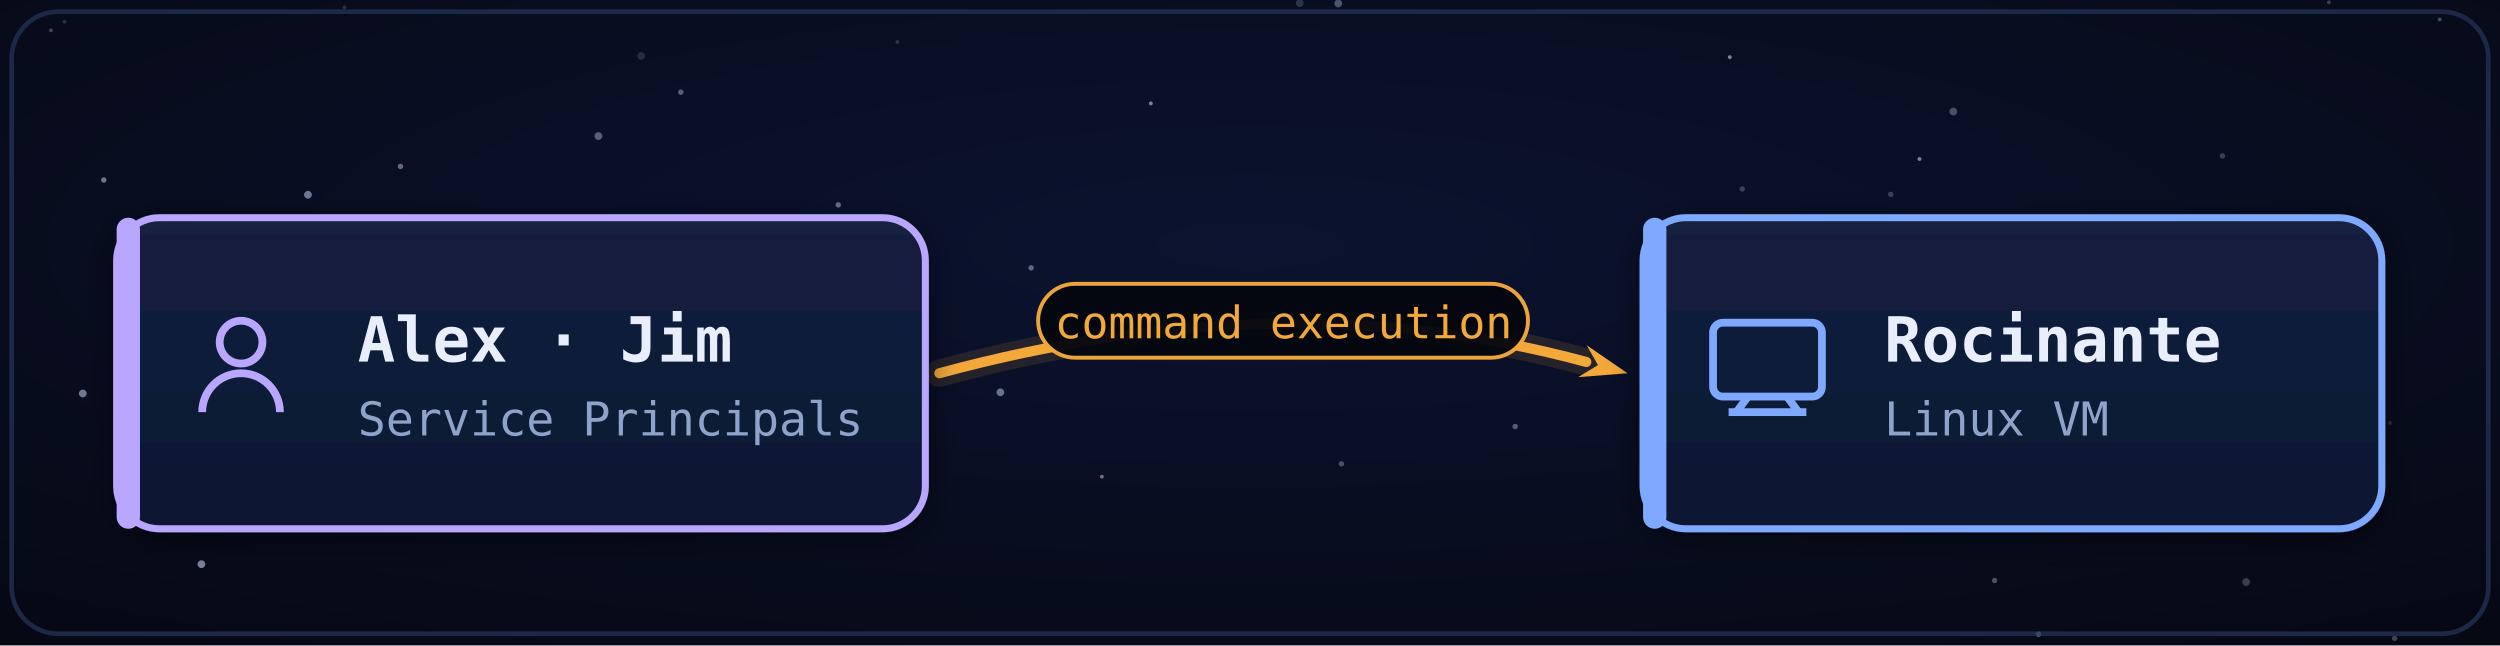
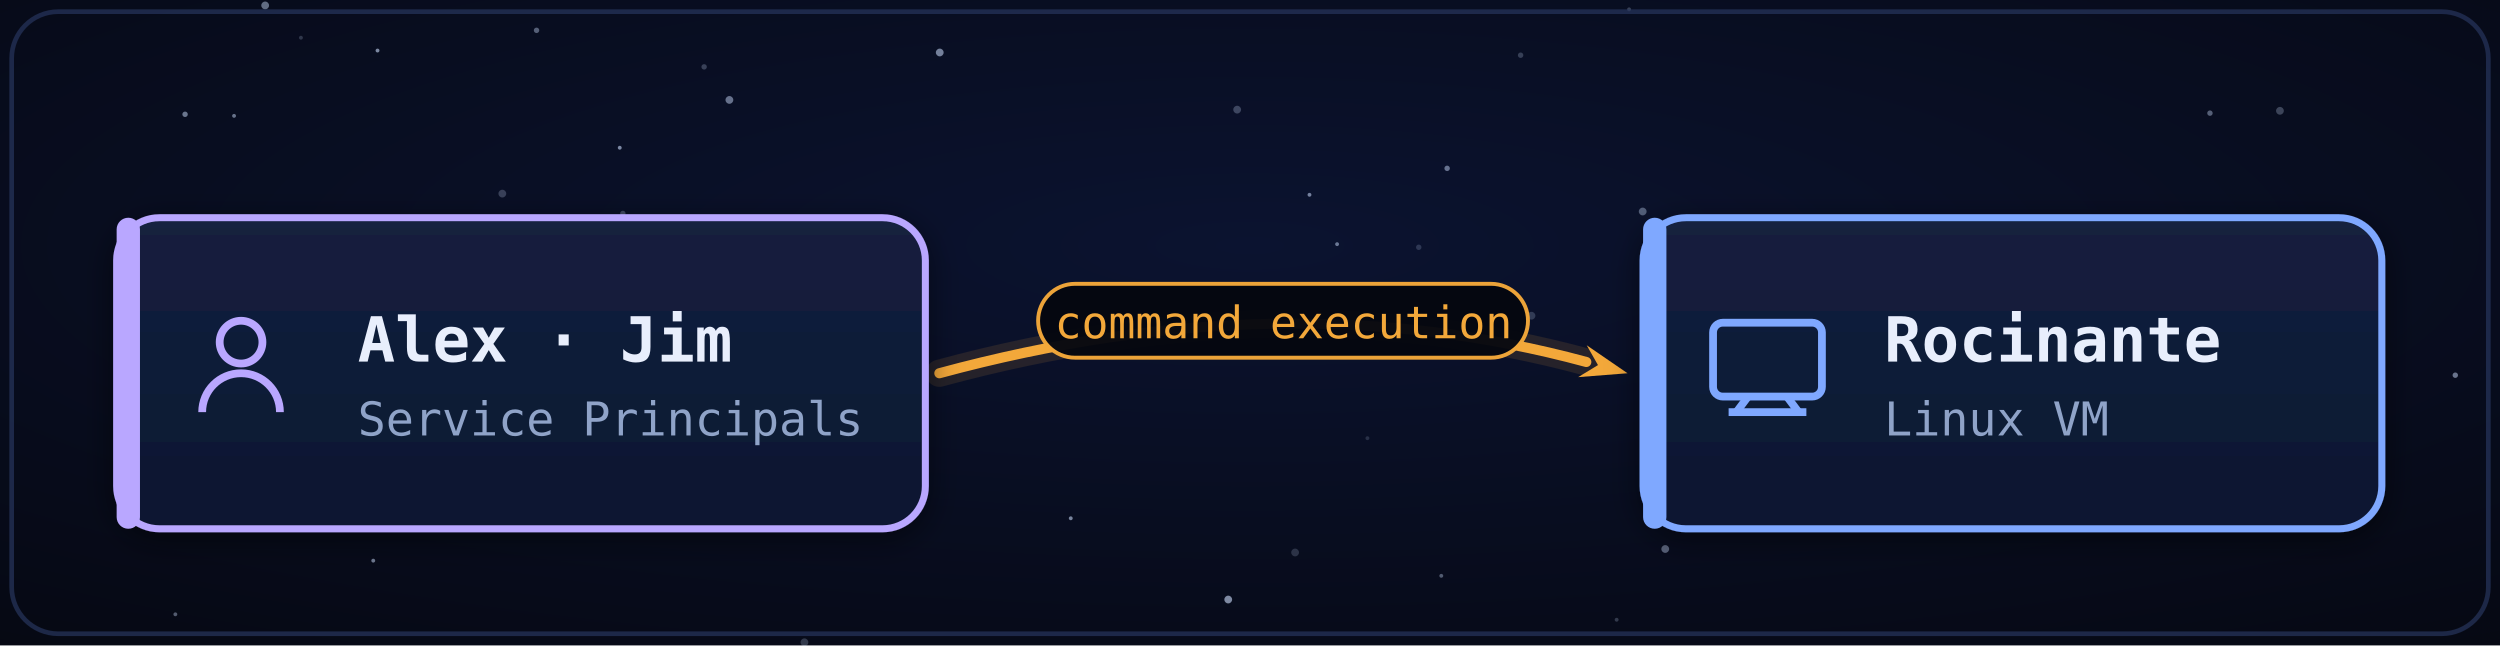
<svg xmlns="http://www.w3.org/2000/svg" width="643" height="166" viewBox="0 0 643 166" font-family="monospace">
  <defs>
    <radialGradient id="bg" cx="50%" cy="38%" r="90%">
      <stop offset="0%" stop-color="#0b1330" />
      <stop offset="100%" stop-color="#05070f" />
    </radialGradient>
    <linearGradient id="cg" x1="0" y1="0" x2="0" y2="1">
      <stop offset="0%" stop-color="#13203f" />
      <stop offset="100%" stop-color="#0e1730" />
    </linearGradient>
    <filter id="sf" x="-40%" y="-40%" width="180%" height="180%">
      <feDropShadow dx="0" dy="2" stdDeviation="4" flood-color="#000" flood-opacity="0.5" />
    </filter>
  </defs>
  <rect width="643" height="166" fill="url(#bg)" />
  <g>
-     <circle cx="496.5" cy="86.6" r="1.0" fill="#cfe0ff" opacity="0.32" />
-     <circle cx="230.8" cy="10.8" r="0.5" fill="#cfe0ff" opacity="0.18" />
-     <circle cx="502.4" cy="28.7" r="1.0" fill="#cfe0ff" opacity="0.31" />
-     <circle cx="205.3" cy="111.4" r="0.5" fill="#cfe0ff" opacity="0.32" />
-     <circle cx="571.6" cy="40.1" r="0.7" fill="#cfe0ff" opacity="0.25" />
-     <circle cx="345.0" cy="119.3" r="0.7" fill="#cfe0ff" opacity="0.32" />
-     <circle cx="175.1" cy="23.7" r="0.7" fill="#cfe0ff" opacity="0.39" />
-     <circle cx="296.0" cy="26.6" r="0.5" fill="#cfe0ff" opacity="0.56" />
-     <circle cx="164.9" cy="14.4" r="1.0" fill="#cfe0ff" opacity="0.15" />
-     <circle cx="79.2" cy="50.1" r="1.0" fill="#cfe0ff" opacity="0.51" />
-     <circle cx="496.5" cy="62.9" r="1.0" fill="#cfe0ff" opacity="0.32" />
-     <circle cx="508.1" cy="93.5" r="1.0" fill="#cfe0ff" opacity="0.40" />
-     <circle cx="215.6" cy="52.7" r="0.7" fill="#cfe0ff" opacity="0.46" />
-     <circle cx="437.9" cy="99.5" r="0.5" fill="#cfe0ff" opacity="0.24" />
-     <circle cx="257.3" cy="100.9" r="1.0" fill="#cfe0ff" opacity="0.48" />
-     <circle cx="26.7" cy="46.3" r="0.7" fill="#cfe0ff" opacity="0.50" />
-     <circle cx="585.5" cy="66.8" r="0.5" fill="#cfe0ff" opacity="0.25" />
-     <circle cx="431.9" cy="103.8" r="1.0" fill="#cfe0ff" opacity="0.47" />
-     <circle cx="122.1" cy="67.1" r="0.5" fill="#cfe0ff" opacity="0.51" />
-     <circle cx="153.9" cy="35.0" r="1.0" fill="#cfe0ff" opacity="0.39" />
-     <circle cx="283.4" cy="122.6" r="0.5" fill="#cfe0ff" opacity="0.47" />
-     <circle cx="334.3" cy="0.8" r="1.0" fill="#cfe0ff" opacity="0.19" />
-     <circle cx="614.7" cy="108.8" r="0.5" fill="#cfe0ff" opacity="0.16" />
-     <circle cx="615.9" cy="164.2" r="0.7" fill="#cfe0ff" opacity="0.27" />
-     <circle cx="493.7" cy="40.9" r="0.5" fill="#cfe0ff" opacity="0.56" />
-     <circle cx="627.5" cy="5.0" r="0.5" fill="#cfe0ff" opacity="0.31" />
-     <circle cx="508.2" cy="108.7" r="1.0" fill="#cfe0ff" opacity="0.29" />
-     <circle cx="265.2" cy="68.9" r="0.7" fill="#cfe0ff" opacity="0.42" />
-     <circle cx="450.5" cy="131.1" r="1.0" fill="#cfe0ff" opacity="0.24" />
-     <circle cx="467.1" cy="91.4" r="0.5" fill="#cfe0ff" opacity="0.52" />
-     <circle cx="88.6" cy="1.9" r="0.5" fill="#cfe0ff" opacity="0.17" />
-     <circle cx="444.9" cy="14.7" r="0.5" fill="#cfe0ff" opacity="0.56" />
-     <circle cx="215.8" cy="81.8" r="1.0" fill="#cfe0ff" opacity="0.43" />
-     <circle cx="227.1" cy="110.2" r="0.5" fill="#cfe0ff" opacity="0.42" />
-     <circle cx="513.0" cy="149.3" r="0.7" fill="#cfe0ff" opacity="0.33" />
-     <circle cx="103.0" cy="42.8" r="0.7" fill="#cfe0ff" opacity="0.44" />
-     <circle cx="228.2" cy="117.2" r="1.0" fill="#cfe0ff" opacity="0.53" />
-     <circle cx="486.3" cy="50.0" r="0.7" fill="#cfe0ff" opacity="0.24" />
-     <circle cx="599.0" cy="0.6" r="0.5" fill="#cfe0ff" opacity="0.25" />
-     <circle cx="230.1" cy="83.1" r="0.5" fill="#cfe0ff" opacity="0.41" />
-     <circle cx="547.6" cy="129.7" r="1.0" fill="#cfe0ff" opacity="0.36" />
-     <circle cx="13.1" cy="7.8" r="0.5" fill="#cfe0ff" opacity="0.28" />
-     <circle cx="524.3" cy="163.1" r="0.7" fill="#cfe0ff" opacity="0.47" />
-     <circle cx="344.2" cy="0.9" r="1.0" fill="#cfe0ff" opacity="0.34" />
-     <circle cx="51.8" cy="145.1" r="1.0" fill="#cfe0ff" opacity="0.57" />
-     <circle cx="16.6" cy="5.6" r="0.5" fill="#cfe0ff" opacity="0.17" />
-     <circle cx="212.7" cy="76.0" r="1.0" fill="#cfe0ff" opacity="0.59" />
-     <circle cx="577.7" cy="149.7" r="1.0" fill="#cfe0ff" opacity="0.24" />
-     <circle cx="389.7" cy="109.7" r="0.7" fill="#cfe0ff" opacity="0.37" />
-     <circle cx="448.1" cy="48.6" r="0.7" fill="#cfe0ff" opacity="0.24" />
-     <circle cx="227.3" cy="128.9" r="0.5" fill="#cfe0ff" opacity="0.37" />
-     <circle cx="21.3" cy="101.2" r="1.0" fill="#cfe0ff" opacity="0.51" />
-     <circle cx="272.7" cy="82.6" r="1.0" fill="#cfe0ff" opacity="0.36" />
+     <circle cx="343.9" cy="62.8" r="0.5" fill="#cfe0ff" opacity="0.49" />
+     <circle cx="336.8" cy="50.1" r="0.5" fill="#cfe0ff" opacity="0.54" />
+     <circle cx="428.3" cy="141.2" r="1.0" fill="#cfe0ff" opacity="0.41" />
+     <circle cx="415.8" cy="159.4" r="0.5" fill="#cfe0ff" opacity="0.22" />
+     <circle cx="391.1" cy="14.2" r="0.7" fill="#cfe0ff" opacity="0.23" />
+     <circle cx="541.9" cy="124.4" r="1.0" fill="#cfe0ff" opacity="0.48" />
+     <circle cx="372.2" cy="43.3" r="0.7" fill="#cfe0ff" opacity="0.47" />
+     <circle cx="77.4" cy="9.7" r="0.5" fill="#cfe0ff" opacity="0.20" />
+     <circle cx="368.8" cy="84.7" r="0.5" fill="#cfe0ff" opacity="0.52" />
+     <circle cx="45.1" cy="158.0" r="0.5" fill="#cfe0ff" opacity="0.38" />
+     <circle cx="351.7" cy="112.7" r="0.5" fill="#cfe0ff" opacity="0.16" />
+     <circle cx="119.5" cy="104.0" r="1.0" fill="#cfe0ff" opacity="0.20" />
+     <circle cx="489.5" cy="84.0" r="0.5" fill="#cfe0ff" opacity="0.53" />
+     <circle cx="70.7" cy="101.4" r="0.7" fill="#cfe0ff" opacity="0.51" />
+     <circle cx="419.0" cy="2.4" r="0.5" fill="#cfe0ff" opacity="0.24" />
+     <circle cx="551.3" cy="113.5" r="1.0" fill="#cfe0ff" opacity="0.20" />
+     <circle cx="96.0" cy="144.2" r="0.5" fill="#cfe0ff" opacity="0.52" />
+     <circle cx="275.4" cy="133.3" r="0.5" fill="#cfe0ff" opacity="0.56" />
+     <circle cx="126.0" cy="129.0" r="0.5" fill="#cfe0ff" opacity="0.19" />
+     <circle cx="315.9" cy="154.2" r="1.0" fill="#cfe0ff" opacity="0.59" />
+     <circle cx="92.1" cy="63.9" r="1.0" fill="#cfe0ff" opacity="0.16" />
+     <circle cx="241.7" cy="13.5" r="1.0" fill="#cfe0ff" opacity="0.54" />
+     <circle cx="318.2" cy="28.2" r="1.0" fill="#cfe0ff" opacity="0.26" />
+     <circle cx="91.4" cy="96.3" r="0.5" fill="#cfe0ff" opacity="0.31" />
+     <circle cx="533.4" cy="89.6" r="0.7" fill="#cfe0ff" opacity="0.43" />
+     <circle cx="187.6" cy="25.7" r="1.0" fill="#cfe0ff" opacity="0.47" />
+     <circle cx="68.2" cy="1.4" r="1.0" fill="#cfe0ff" opacity="0.45" />
+     <circle cx="209.8" cy="112.3" r="1.0" fill="#cfe0ff" opacity="0.56" />
+     <circle cx="422.5" cy="54.4" r="1.0" fill="#cfe0ff" opacity="0.37" />
+     <circle cx="586.4" cy="28.5" r="1.0" fill="#cfe0ff" opacity="0.26" />
+     <circle cx="206.9" cy="165.2" r="1.0" fill="#cfe0ff" opacity="0.22" />
+     <circle cx="568.4" cy="29.1" r="0.7" fill="#cfe0ff" opacity="0.39" />
+     <circle cx="631.5" cy="96.5" r="0.7" fill="#cfe0ff" opacity="0.49" />
+     <circle cx="44.1" cy="77.2" r="0.5" fill="#cfe0ff" opacity="0.25" />
+     <circle cx="393.9" cy="81.2" r="1.0" fill="#cfe0ff" opacity="0.20" />
+     <circle cx="450.7" cy="124.4" r="0.7" fill="#cfe0ff" opacity="0.38" />
+     <circle cx="546.0" cy="93.4" r="0.7" fill="#cfe0ff" opacity="0.22" />
+     <circle cx="429.5" cy="76.4" r="1.0" fill="#cfe0ff" opacity="0.54" />
+     <circle cx="233.9" cy="71.7" r="0.5" fill="#cfe0ff" opacity="0.57" />
+     <circle cx="129.2" cy="49.8" r="1.0" fill="#cfe0ff" opacity="0.24" />
+     <circle cx="97.1" cy="13.0" r="0.5" fill="#cfe0ff" opacity="0.58" />
+     <circle cx="160.2" cy="54.9" r="0.7" fill="#cfe0ff" opacity="0.28" />
+     <circle cx="181.1" cy="17.2" r="0.7" fill="#cfe0ff" opacity="0.24" />
+     <circle cx="370.7" cy="148.1" r="0.5" fill="#cfe0ff" opacity="0.37" />
+     <circle cx="159.4" cy="38.0" r="0.5" fill="#cfe0ff" opacity="0.58" />
+     <circle cx="364.9" cy="63.6" r="0.7" fill="#cfe0ff" opacity="0.18" />
+     <circle cx="138.0" cy="7.8" r="0.7" fill="#cfe0ff" opacity="0.39" />
+     <circle cx="47.6" cy="29.4" r="0.7" fill="#cfe0ff" opacity="0.49" />
+     <circle cx="101.5" cy="123.2" r="0.7" fill="#cfe0ff" opacity="0.51" />
+     <circle cx="60.2" cy="29.8" r="0.5" fill="#cfe0ff" opacity="0.48" />
+     <circle cx="333.1" cy="142.1" r="1.0" fill="#cfe0ff" opacity="0.18" />
+     <circle cx="228.2" cy="127.6" r="1.0" fill="#cfe0ff" opacity="0.18" />
+     <circle cx="211.9" cy="131.9" r="0.7" fill="#cfe0ff" opacity="0.38" />
  </g>
  <rect x="3" y="3" width="637" height="160" rx="12" fill="none" stroke="#26345c" stroke-width="1.2" opacity="0.7" />
  <path d="M241.6,96.0 Q330.1,72.0 408.0,93.1" fill="none" stroke="#f3a83a" stroke-width="7" opacity="0.12" stroke-linecap="round" />
  <path d="M241.6,96.0 Q330.1,72.0 408.0,93.1" fill="none" stroke="#f3a83a" stroke-width="2.6" stroke-linecap="round" />
  <path d="M418.6,96.0 L405.9,97.0 L411.0,93.9 L408.1,88.8 Z" fill="#f3a83a" />
  <rect x="30.0" y="56.0" width="208" height="80" rx="11" fill="url(#cg)" stroke="#b9a7ff" stroke-width="1.8" filter="url(#sf)" />
  <rect x="30.0" y="56.0" width="6" height="80" rx="3" fill="#b9a7ff" />
  <g>
    <circle cx="62" cy="88.0" r="5.5" fill="none" stroke="#b9a7ff" stroke-width="2" />
    <path d="M52,106.0 a10,10 0 0 1 20,0" fill="none" stroke="#b9a7ff" stroke-width="2" />
  </g>
  <text x="92.0" y="93.0" font-size="16" fill="#e8eefc" font-weight="bold">Alex · Jim</text>
  <text x="92.0" y="112.0" font-size="12" fill="#8fa3c8">Service Principals</text>
  <rect x="422.6" y="56.0" width="190" height="80" rx="11" fill="url(#cg)" stroke="#7fa8ff" stroke-width="1.8" filter="url(#sf)" />
  <rect x="422.6" y="56.0" width="6" height="80" rx="3" fill="#7fa8ff" />
  <g>
    <rect x="440.6" y="83.0" width="28" height="19" rx="2.5" fill="none" stroke="#7fa8ff" stroke-width="2" />
    <line x1="449.6" y1="102.0" x2="446.6" y2="106.0" stroke="#7fa8ff" stroke-width="2" />
    <line x1="459.6" y1="102.0" x2="462.6" y2="106.0" stroke="#7fa8ff" stroke-width="2" />
    <line x1="444.6" y1="106.0" x2="464.6" y2="106.0" stroke="#7fa8ff" stroke-width="2" />
  </g>
  <text x="484.6" y="93.0" font-size="16" fill="#e8eefc" font-weight="bold">Rocinante</text>
  <text x="484.6" y="112.0" font-size="12" fill="#8fa3c8">Linux VM</text>
  <rect x="267.0" y="73.0" width="126" height="19" rx="9.5" fill="#05070f" stroke="#f3a83a" stroke-width="1" opacity="0.97" />
  <text x="330.1" y="87.0" font-size="11.5" fill="#f3a83a" text-anchor="middle">command execution</text>
</svg>
